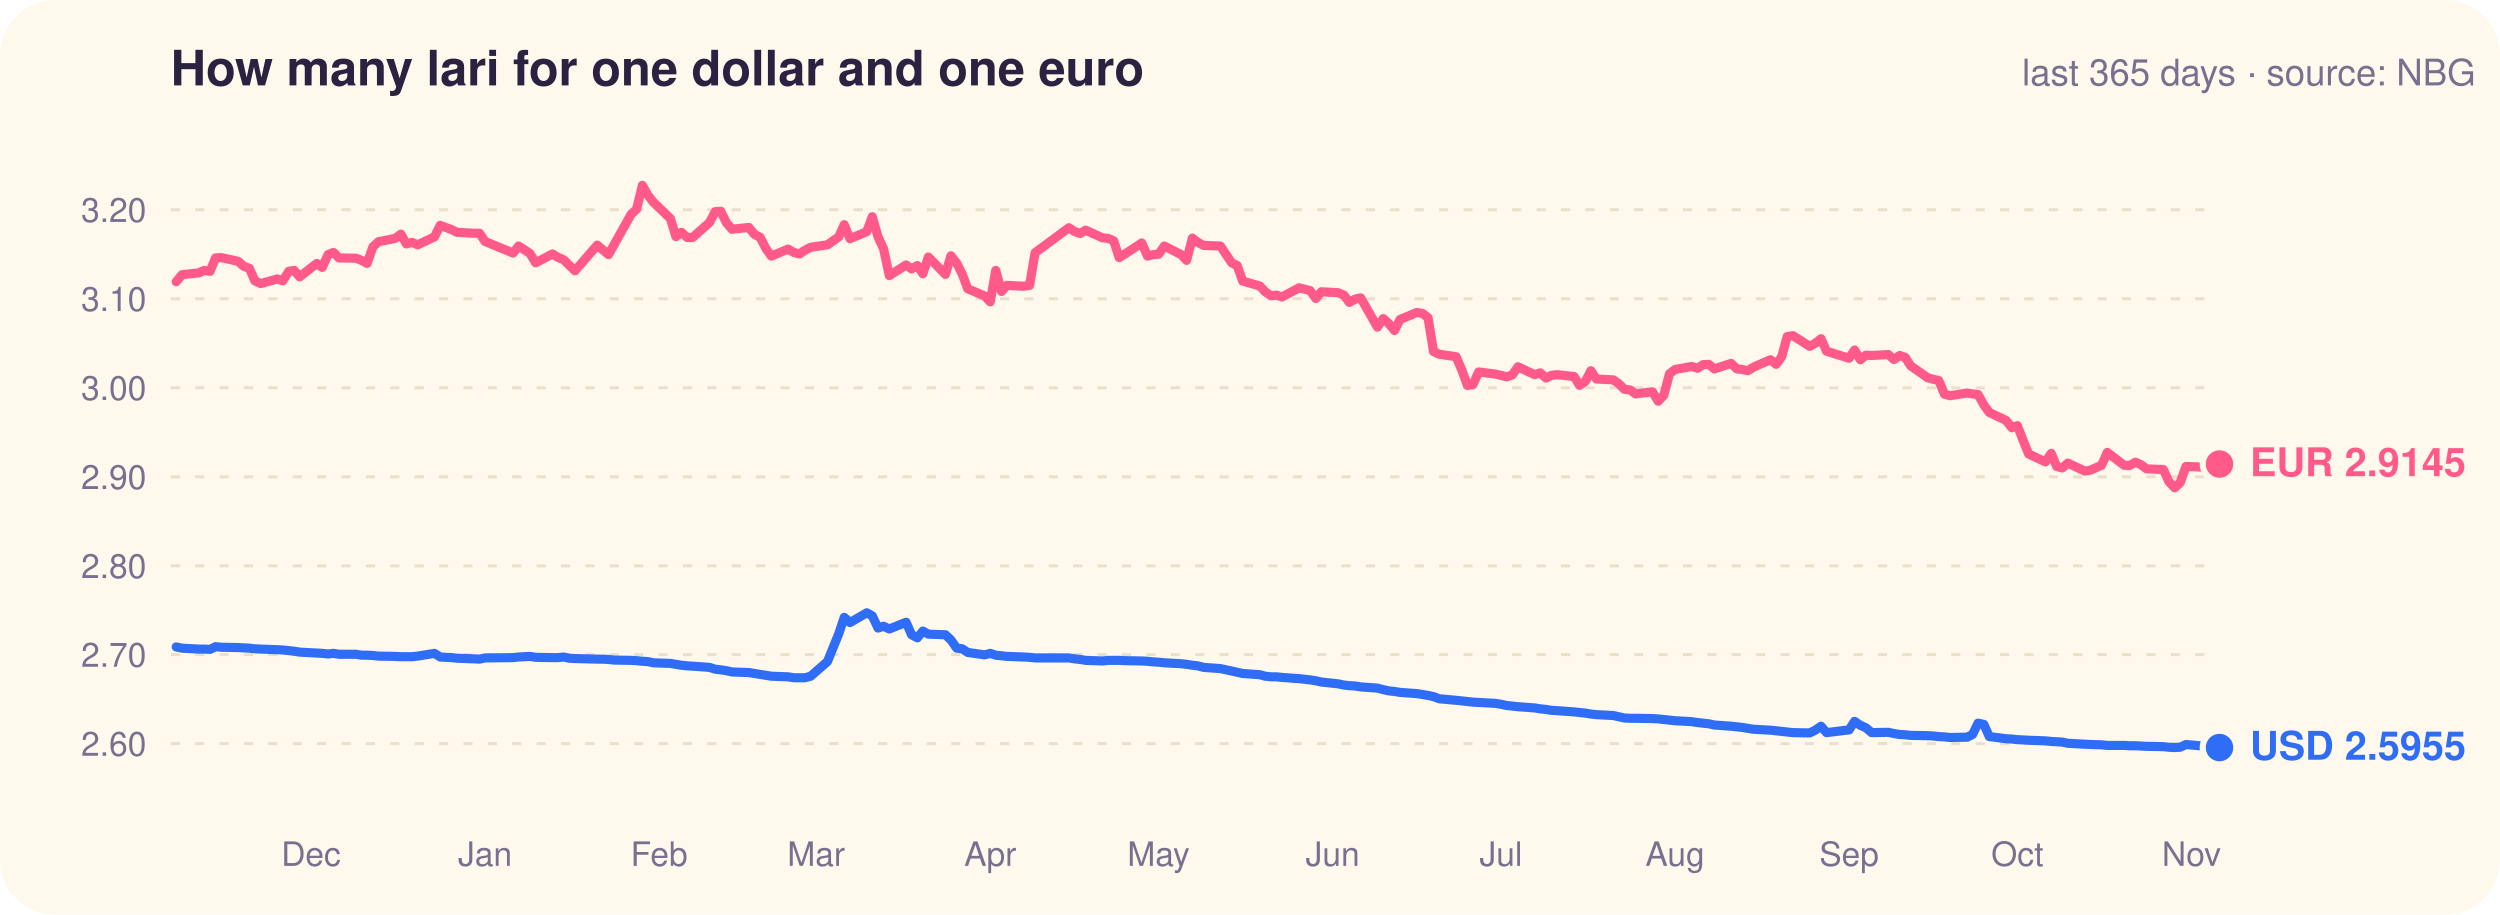
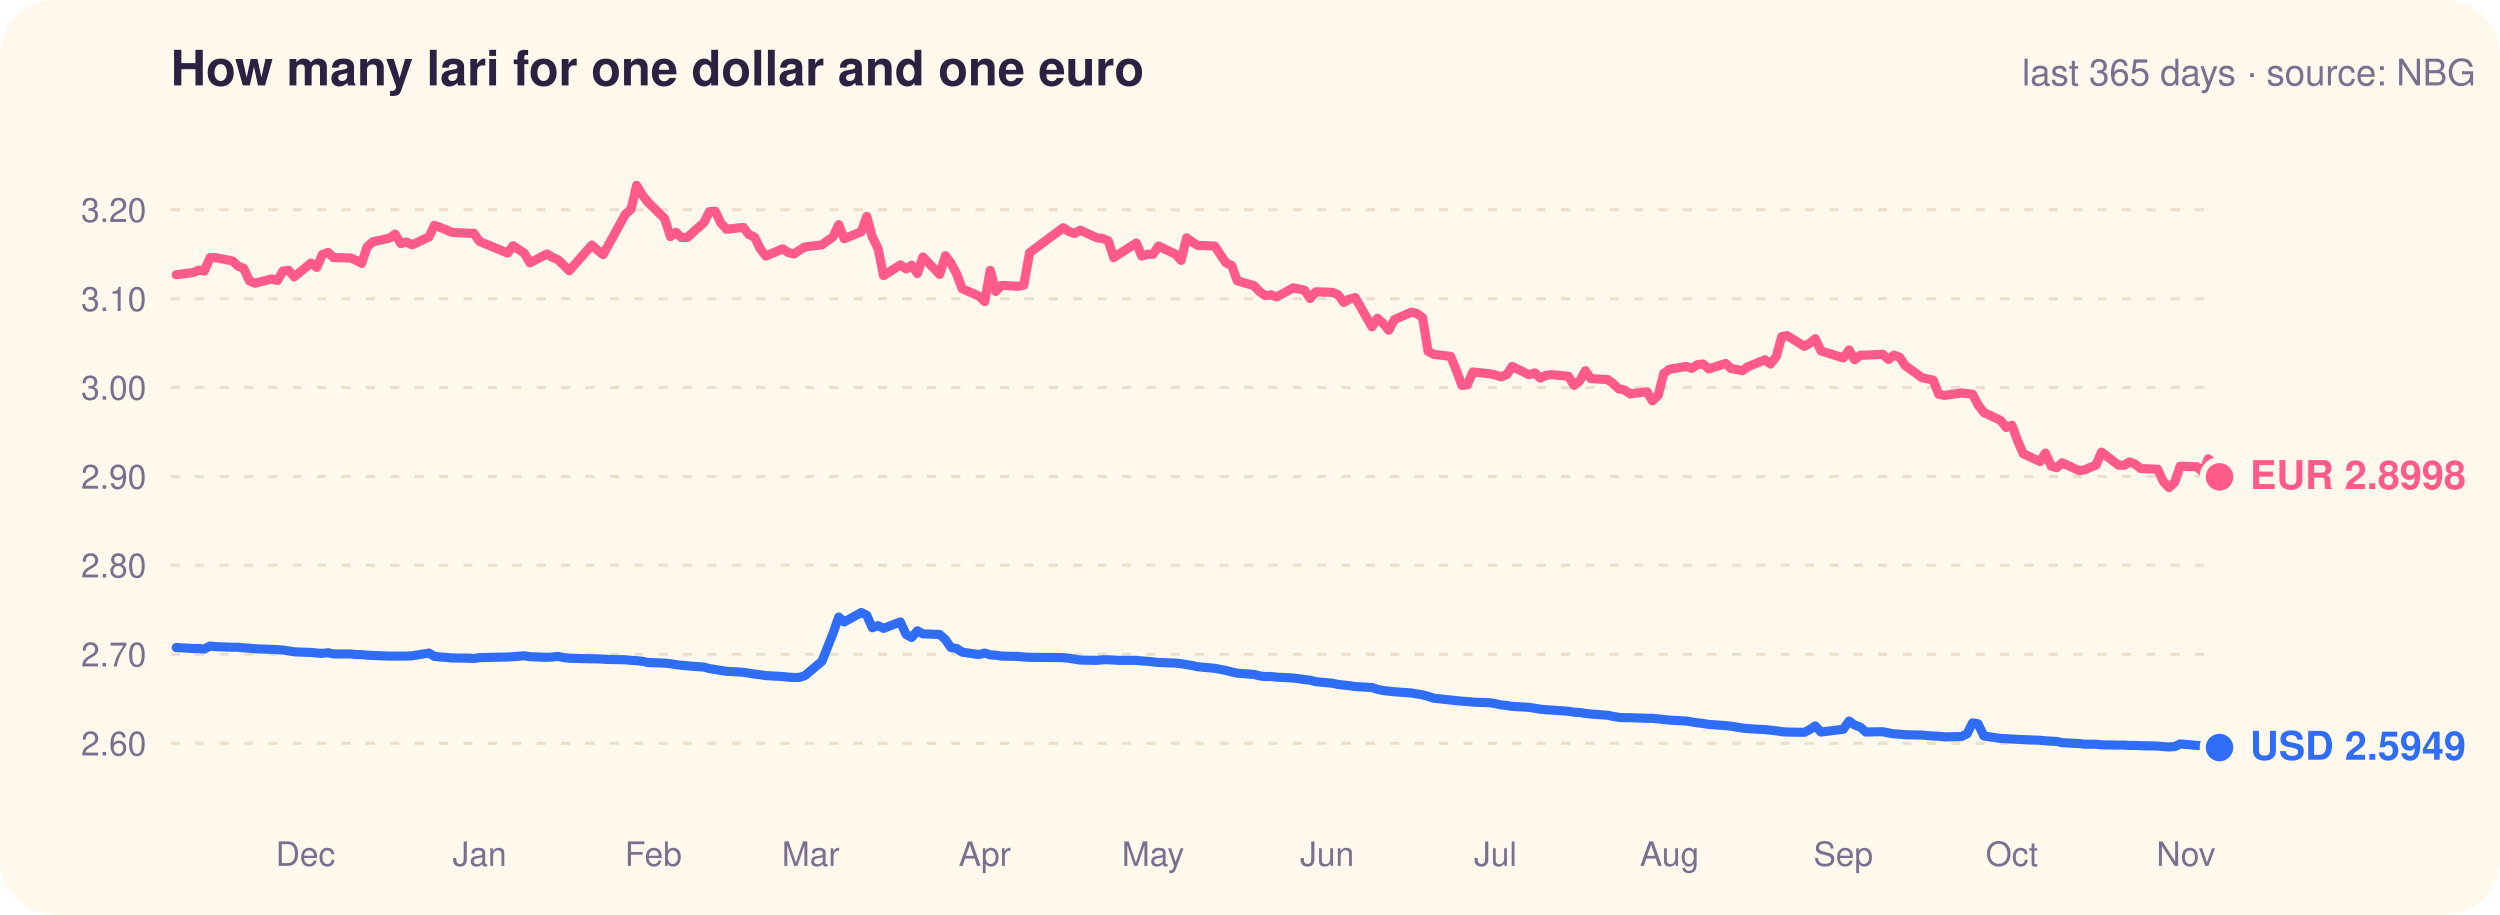
<svg xmlns="http://www.w3.org/2000/svg" viewBox="0 0 820 300" font-family="Segoe UI, Helvetica, Arial, sans-serif">
  <rect width="820" height="300" rx="18" fill="#fff8ec" />
  <text x="56" y="28" font-size="16" font-weight="700" fill="#2b2140">How many lari for one dollar and one euro</text>
  <text x="812" y="28" font-size="12" fill="#7a6f8f" text-anchor="end">last 365 days · source: NBG</text>
-   <line x1="56" x2="728" y1="243.9" y2="243.9" stroke="#eadfcc" stroke-dasharray="3 5" />
-   <text x="48" y="247.9" font-size="11" fill="#7a6f8f" text-anchor="end">2.60</text>
-   <line x1="56" x2="728" y1="214.7" y2="214.7" stroke="#eadfcc" stroke-dasharray="3 5" />
-   <text x="48" y="218.7" font-size="11" fill="#7a6f8f" text-anchor="end">2.70</text>
-   <line x1="56" x2="728" y1="185.6" y2="185.6" stroke="#eadfcc" stroke-dasharray="3 5" />
-   <text x="48" y="189.6" font-size="11" fill="#7a6f8f" text-anchor="end">2.80</text>
-   <line x1="56" x2="728" y1="156.4" y2="156.4" stroke="#eadfcc" stroke-dasharray="3 5" />
-   <text x="48" y="160.4" font-size="11" fill="#7a6f8f" text-anchor="end">2.90</text>
-   <line x1="56" x2="728" y1="127.2" y2="127.2" stroke="#eadfcc" stroke-dasharray="3 5" />
-   <text x="48" y="131.2" font-size="11" fill="#7a6f8f" text-anchor="end">3.00</text>
+   <line x1="56" x2="728" y1="243.8" y2="243.8" stroke="#eadfcc" stroke-dasharray="3 5" />
+   <text x="48" y="247.8" font-size="11" fill="#7a6f8f" text-anchor="end">2.60</text>
+   <line x1="56" x2="728" y1="214.6" y2="214.6" stroke="#eadfcc" stroke-dasharray="3 5" />
+   <text x="48" y="218.6" font-size="11" fill="#7a6f8f" text-anchor="end">2.70</text>
+   <line x1="56" x2="728" y1="185.4" y2="185.4" stroke="#eadfcc" stroke-dasharray="3 5" />
+   <text x="48" y="189.4" font-size="11" fill="#7a6f8f" text-anchor="end">2.80</text>
+   <line x1="56" x2="728" y1="156.3" y2="156.3" stroke="#eadfcc" stroke-dasharray="3 5" />
+   <text x="48" y="160.3" font-size="11" fill="#7a6f8f" text-anchor="end">2.90</text>
+   <line x1="56" x2="728" y1="127.1" y2="127.1" stroke="#eadfcc" stroke-dasharray="3 5" />
+   <text x="48" y="131.1" font-size="11" fill="#7a6f8f" text-anchor="end">3.00</text>
  <line x1="56" x2="728" y1="98.0" y2="98.0" stroke="#eadfcc" stroke-dasharray="3 5" />
  <text x="48" y="102.0" font-size="11" fill="#7a6f8f" text-anchor="end">3.10</text>
  <line x1="56" x2="728" y1="68.8" y2="68.8" stroke="#eadfcc" stroke-dasharray="3 5" />
  <text x="48" y="72.8" font-size="11" fill="#7a6f8f" text-anchor="end">3.20</text>
-   <text x="102.0" y="284" font-size="11" fill="#7a6f8f" text-anchor="middle">Dec</text>
-   <text x="159.1" y="284" font-size="11" fill="#7a6f8f" text-anchor="middle">Jan</text>
-   <text x="216.2" y="284" font-size="11" fill="#7a6f8f" text-anchor="middle">Feb</text>
-   <text x="267.7" y="284" font-size="11" fill="#7a6f8f" text-anchor="middle">Mar</text>
-   <text x="324.8" y="284" font-size="11" fill="#7a6f8f" text-anchor="middle">Apr</text>
-   <text x="380.0" y="284" font-size="11" fill="#7a6f8f" text-anchor="middle">May</text>
-   <text x="437.1" y="284" font-size="11" fill="#7a6f8f" text-anchor="middle">Jun</text>
-   <text x="492.3" y="284" font-size="11" fill="#7a6f8f" text-anchor="middle">Jul</text>
-   <text x="549.4" y="284" font-size="11" fill="#7a6f8f" text-anchor="middle">Aug</text>
-   <text x="606.5" y="284" font-size="11" fill="#7a6f8f" text-anchor="middle">Sep</text>
-   <text x="661.7" y="284" font-size="11" fill="#7a6f8f" text-anchor="middle">Oct</text>
-   <text x="718.8" y="284" font-size="11" fill="#7a6f8f" text-anchor="middle">Nov</text>
-   <path d="M57.8,212.2 L59.7,212.6 L65.2,212.9 L67.0,212.9 L68.9,213.0 L70.7,212.1 L72.6,212.3 L78.1,212.4 L79.9,212.5 L81.8,212.6 L83.6,212.8 L85.5,212.9 L91.0,213.1 L92.8,213.2 L94.7,213.4 L96.5,213.6 L98.3,213.9 L103.9,214.2 L105.7,214.3 L107.6,214.5 L109.4,214.3 L111.2,214.6 L116.8,214.6 L118.6,214.9 L120.4,214.9 L122.3,215.0 L124.1,215.2 L129.6,215.3 L131.5,215.4 L133.3,215.4 L135.2,215.4 L137.0,215.2 L142.5,214.3 L144.4,215.5 L146.2,215.6 L148.1,215.7 L149.9,215.9 L155.4,216.1 L157.3,216.2 L159.1,215.8 L168.3,215.7 L170.1,215.5 L173.8,215.3 L175.7,215.6 L181.2,215.7 L183.0,215.7 L184.9,215.5 L186.7,215.9 L188.6,216.0 L195.9,216.2 L197.8,216.2 L199.6,216.3 L201.4,216.5 L207.0,216.6 L208.8,216.7 L210.7,216.9 L212.5,217.0 L214.3,217.4 L219.9,217.6 L221.7,217.9 L223.5,218.2 L225.4,218.4 L227.2,218.5 L232.7,218.9 L234.6,219.5 L236.4,219.7 L238.3,220.0 L240.1,220.4 L245.6,220.6 L247.5,220.9 L249.3,221.2 L251.2,221.5 L253.0,221.8 L258.5,222.0 L260.4,222.3 L262.2,222.3 L264.0,222.3 L265.9,221.8 L271.4,217.0 L275.1,207.9 L276.9,202.5 L278.8,204.2 L284.3,201.0 L286.1,202.0 L288.0,206.0 L289.8,205.4 L291.7,206.3 L297.2,204.1 L299.0,208.2 L300.9,209.2 L302.7,207.0 L304.5,208.0 L310.1,208.2 L311.9,209.9 L313.8,212.6 L315.6,212.8 L317.4,214.0 L323.0,214.8 L324.8,214.3 L326.6,214.9 L328.5,215.1 L330.3,215.3 L335.8,215.5 L337.7,215.6 L339.5,215.8 L350.6,215.8 L352.4,216.1 L354.3,216.3 L356.1,216.6 L361.6,216.8 L363.5,216.6 L365.3,216.6 L367.1,216.6 L369.0,216.7 L374.5,216.8 L376.4,216.9 L378.2,217.1 L380.0,217.2 L381.9,217.4 L387.4,217.7 L389.2,217.9 L391.1,218.2 L392.9,218.4 L394.8,218.9 L400.3,219.3 L404.0,220.1 L405.8,220.5 L407.6,220.9 L413.2,221.3 L415.0,221.8 L416.9,222.0 L418.7,222.0 L420.5,222.2 L426.1,222.6 L429.7,223.0 L431.6,223.3 L433.4,223.7 L438.9,224.3 L440.8,224.7 L442.6,224.9 L444.5,225.0 L446.3,225.3 L451.8,225.7 L453.7,226.2 L455.5,226.6 L457.4,226.8 L459.2,227.1 L464.7,227.5 L466.6,227.8 L468.4,228.1 L470.2,228.5 L472.1,229.2 L477.6,229.7 L479.5,229.9 L481.3,230.1 L483.1,230.3 L485.0,230.4 L490.5,230.7 L492.3,231.0 L494.2,231.4 L496.0,231.6 L497.9,231.8 L503.4,232.2 L505.2,232.5 L507.1,232.7 L508.9,233.0 L510.8,233.1 L516.3,233.5 L518.1,233.7 L520.0,233.9 L521.8,234.2 L523.6,234.4 L529.2,234.7 L531.0,235.1 L532.8,235.5 L534.7,235.6 L536.5,235.6 L542.0,235.7 L543.9,235.8 L545.7,236.0 L547.6,236.2 L549.4,236.4 L554.9,236.7 L556.8,237.0 L558.6,237.2 L560.5,237.4 L562.3,237.8 L567.8,238.2 L569.7,238.4 L571.5,238.6 L573.3,238.9 L575.2,239.2 L580.7,239.5 L582.6,239.7 L584.4,239.9 L586.2,240.1 L588.1,240.3 L593.6,240.4 L595.4,239.5 L597.3,238.2 L599.1,240.3 L606.5,239.4 L608.3,236.6 L610.2,237.9 L612.0,238.7 L613.9,240.3 L619.4,240.2 L621.2,240.6 L623.1,240.9 L624.9,241.0 L626.7,241.2 L632.3,241.3 L634.1,241.4 L635.9,241.6 L637.8,241.7 L639.6,241.9 L645.2,241.8 L647.0,240.9 L648.8,237.2 L650.7,237.6 L652.5,241.6 L658.0,242.3 L659.9,242.4 L661.7,242.6 L663.6,242.7 L665.4,242.8 L670.9,243.0 L672.8,243.2 L674.6,243.3 L676.4,243.4 L678.3,243.8 L683.8,244.1 L685.7,244.2 L689.3,244.3 L691.2,244.5 L696.7,244.5 L698.5,244.6 L700.4,244.6 L702.2,244.7 L704.1,244.8 L709.6,244.9 L711.4,245.1 L713.3,245.2 L715.1,245.1 L717.0,244.2 L722.5,244.7 L724.3,244.8 L726.2,245.2 L728.0,245.2" fill="none" stroke="#2f6df6" stroke-width="3" stroke-linejoin="round" stroke-linecap="round" />
+   <text x="100.2" y="284" font-size="11" fill="#7a6f8f" text-anchor="middle">Dec</text>
+   <text x="157.3" y="284" font-size="11" fill="#7a6f8f" text-anchor="middle">Jan</text>
+   <text x="214.3" y="284" font-size="11" fill="#7a6f8f" text-anchor="middle">Feb</text>
+   <text x="265.9" y="284" font-size="11" fill="#7a6f8f" text-anchor="middle">Mar</text>
+   <text x="323.0" y="284" font-size="11" fill="#7a6f8f" text-anchor="middle">Apr</text>
+   <text x="378.2" y="284" font-size="11" fill="#7a6f8f" text-anchor="middle">May</text>
+   <text x="435.3" y="284" font-size="11" fill="#7a6f8f" text-anchor="middle">Jun</text>
+   <text x="490.5" y="284" font-size="11" fill="#7a6f8f" text-anchor="middle">Jul</text>
+   <text x="547.6" y="284" font-size="11" fill="#7a6f8f" text-anchor="middle">Aug</text>
+   <text x="604.6" y="284" font-size="11" fill="#7a6f8f" text-anchor="middle">Sep</text>
+   <text x="659.9" y="284" font-size="11" fill="#7a6f8f" text-anchor="middle">Oct</text>
+   <text x="717.0" y="284" font-size="11" fill="#7a6f8f" text-anchor="middle">Nov</text>
+   <path d="M57.8,212.4 L63.4,212.7 L65.2,212.7 L67.0,212.9 L68.9,211.9 L70.7,212.1 L76.3,212.3 L78.1,212.3 L79.9,212.5 L81.8,212.6 L83.6,212.8 L89.1,213.0 L91.0,213.1 L92.8,213.2 L94.7,213.5 L96.5,213.8 L102.0,214.0 L103.9,214.2 L105.7,214.3 L107.6,214.1 L109.4,214.5 L114.9,214.5 L116.8,214.7 L118.6,214.7 L120.4,214.9 L122.3,215.0 L127.8,215.2 L129.6,215.2 L131.5,215.2 L133.3,215.2 L135.2,215.1 L140.7,214.2 L142.5,215.3 L144.4,215.5 L146.2,215.6 L148.1,215.8 L153.6,215.9 L155.4,216.0 L157.3,215.7 L166.5,215.5 L168.3,215.4 L172.0,215.1 L173.8,215.4 L179.4,215.6 L181.2,215.5 L183.0,215.3 L184.9,215.7 L186.7,215.9 L194.1,216.1 L195.9,216.1 L197.8,216.2 L199.6,216.3 L205.1,216.4 L207.0,216.6 L208.8,216.7 L210.7,216.9 L212.5,217.3 L218.0,217.5 L219.9,217.7 L221.7,218.0 L223.5,218.2 L225.4,218.4 L230.9,218.8 L232.7,219.3 L234.6,219.6 L236.4,219.9 L238.3,220.2 L243.8,220.5 L245.6,220.8 L247.5,221.1 L249.3,221.3 L251.2,221.6 L256.7,221.9 L258.5,222.1 L260.4,222.2 L262.2,222.2 L264.0,221.6 L269.6,216.9 L273.2,207.8 L275.1,202.4 L276.9,204.0 L282.5,200.9 L284.3,201.8 L286.1,205.9 L288.0,205.2 L289.8,206.1 L295.3,204.0 L297.2,208.1 L299.0,209.1 L300.9,206.9 L302.7,207.9 L308.2,208.1 L310.1,209.8 L311.9,212.4 L313.8,212.7 L315.6,213.9 L321.1,214.7 L323.0,214.2 L324.8,214.8 L326.6,214.9 L328.5,215.2 L334.0,215.3 L335.8,215.5 L337.7,215.6 L348.7,215.7 L350.6,215.9 L352.4,216.2 L354.3,216.5 L359.8,216.6 L361.6,216.4 L363.5,216.4 L365.3,216.5 L367.1,216.6 L372.7,216.6 L374.5,216.8 L376.4,216.9 L378.2,217.1 L380.0,217.3 L385.6,217.5 L387.4,217.7 L389.2,218.0 L391.1,218.3 L392.9,218.7 L398.4,219.2 L402.1,219.9 L404.0,220.4 L405.8,220.8 L411.3,221.2 L413.2,221.7 L415.0,221.9 L416.9,221.9 L418.7,222.1 L424.2,222.4 L427.9,222.9 L429.7,223.1 L431.6,223.6 L437.1,224.1 L438.9,224.5 L440.8,224.7 L442.6,224.9 L444.5,225.2 L450.0,225.5 L451.8,226.1 L453.7,226.5 L455.5,226.7 L457.4,226.9 L462.9,227.3 L464.7,227.6 L466.6,227.9 L468.4,228.4 L470.2,229.0 L475.8,229.6 L477.6,229.8 L479.5,230.0 L481.3,230.1 L483.1,230.3 L488.7,230.5 L490.5,230.8 L492.3,231.2 L494.2,231.4 L496.0,231.7 L501.5,232.0 L503.4,232.3 L505.2,232.6 L507.1,232.8 L508.9,232.9 L514.4,233.3 L516.3,233.6 L518.1,233.7 L520.0,234.0 L521.8,234.2 L527.3,234.6 L529.2,235.0 L531.0,235.3 L532.8,235.4 L534.7,235.4 L540.2,235.6 L542.0,235.6 L543.9,235.8 L545.7,236.0 L547.6,236.2 L553.1,236.5 L554.9,236.8 L556.8,237.1 L558.6,237.3 L560.5,237.6 L566.0,238.0 L567.8,238.2 L569.7,238.5 L571.5,238.8 L573.3,239.0 L578.9,239.3 L580.7,239.5 L582.6,239.7 L584.4,240.0 L586.2,240.1 L591.8,240.2 L593.6,239.3 L595.4,238.1 L597.3,240.1 L604.6,239.2 L606.5,236.5 L608.3,237.8 L610.2,238.5 L612.0,240.1 L617.5,240.0 L619.4,240.4 L621.2,240.7 L623.1,240.8 L624.9,241.0 L630.4,241.1 L632.3,241.3 L634.1,241.4 L635.9,241.5 L637.8,241.7 L643.3,241.6 L645.2,240.7 L647.0,237.1 L648.8,237.4 L650.7,241.4 L656.2,242.2 L658.0,242.3 L659.9,242.4 L661.7,242.5 L663.6,242.6 L669.1,242.8 L670.9,243.0 L672.8,243.1 L674.6,243.2 L676.4,243.6 L682.0,243.9 L683.8,244.1 L687.5,244.1 L689.3,244.3 L694.9,244.4 L696.7,244.4 L698.5,244.5 L700.4,244.5 L702.2,244.6 L707.7,244.7 L709.6,244.9 L711.4,245.0 L713.3,244.9 L715.1,244.0 L720.6,244.5 L722.5,244.6 L724.3,245.0 L726.2,245.1 L728.0,245.2" fill="none" stroke="#2f6df6" stroke-width="3" stroke-linejoin="round" stroke-linecap="round" />
  <circle cx="728.0" cy="245.2" r="5.5" fill="#2f6df6" stroke="#fff8ec" stroke-width="2" />
-   <text x="738.0" y="249.2" font-size="13" font-weight="700" fill="#2f6df6">USD 2.5955</text>
-   <path d="M57.8,92.4 L59.7,90.1 L65.2,89.5 L67.0,88.7 L68.9,89.0 L70.7,84.6 L72.6,84.5 L78.1,85.7 L79.9,87.3 L81.8,88.0 L83.6,92.1 L85.5,93.0 L91.0,91.5 L92.8,92.1 L94.7,89.0 L96.5,88.7 L98.3,90.8 L103.9,86.4 L105.7,87.7 L107.6,83.5 L109.4,82.8 L111.2,84.6 L116.8,84.7 L118.6,85.4 L120.4,86.4 L122.3,81.0 L124.1,79.3 L129.6,78.2 L131.5,76.8 L133.3,80.0 L135.2,79.5 L137.0,80.3 L142.5,77.7 L144.4,73.9 L146.2,74.6 L148.1,75.3 L149.9,76.2 L155.4,76.5 L157.3,76.5 L159.1,79.2 L168.3,83.0 L170.1,80.7 L173.8,83.1 L175.7,86.2 L181.2,83.3 L183.0,84.4 L184.9,85.2 L186.7,87.0 L188.6,88.8 L195.9,80.4 L197.8,82.0 L199.6,83.5 L201.4,80.3 L207.0,70.3 L208.8,68.6 L210.7,60.8 L212.5,64.0 L214.3,66.3 L219.9,71.7 L221.7,77.6 L223.5,76.2 L225.4,77.9 L227.2,77.9 L232.7,73.0 L234.6,69.4 L236.4,69.3 L238.3,73.1 L240.1,75.2 L245.6,74.6 L247.5,76.9 L249.3,77.8 L251.2,81.5 L253.0,84.0 L258.5,81.7 L260.4,82.8 L262.2,83.3 L264.0,82.1 L265.9,81.1 L271.4,80.3 L275.1,77.7 L276.9,73.7 L278.8,78.3 L284.3,76.0 L286.1,71.1 L288.0,77.7 L289.8,81.6 L291.7,90.4 L297.2,86.9 L299.0,88.2 L300.9,87.1 L302.7,89.8 L304.5,84.3 L310.1,90.0 L311.9,83.9 L313.8,86.3 L315.6,89.9 L317.4,94.7 L323.0,97.1 L324.8,99.0 L326.6,88.7 L328.5,95.6 L330.3,93.6 L335.8,93.9 L337.7,93.6 L339.5,82.9 L350.6,74.7 L352.4,75.9 L354.3,76.6 L356.1,75.5 L361.6,78.0 L363.5,78.2 L365.3,79.0 L367.1,84.5 L369.0,83.3 L374.5,79.7 L376.4,84.0 L378.2,83.5 L380.0,83.4 L381.9,80.7 L387.4,83.5 L389.2,85.4 L391.1,78.1 L392.9,79.5 L394.8,80.5 L400.3,80.7 L404.0,86.2 L405.8,87.1 L407.6,92.2 L413.2,93.8 L415.0,95.7 L416.9,97.0 L418.7,96.8 L420.5,97.4 L426.1,94.4 L429.7,95.3 L431.6,97.9 L433.4,95.7 L438.9,96.0 L440.8,96.8 L442.6,99.2 L444.5,98.1 L446.3,97.7 L451.8,107.3 L453.7,104.5 L455.5,106.1 L457.4,108.4 L459.2,104.8 L464.7,102.5 L466.6,102.8 L468.4,104.2 L470.2,115.3 L472.1,116.2 L477.6,117.0 L479.5,121.4 L481.3,126.4 L483.1,126.2 L485.0,122.0 L490.5,122.7 L492.3,123.1 L494.2,123.6 L496.0,123.0 L497.9,120.3 L503.4,122.9 L505.2,122.3 L507.1,124.0 L508.9,123.1 L510.8,122.9 L516.3,123.5 L518.1,126.4 L520.0,125.1 L521.8,121.6 L523.6,124.3 L529.2,124.6 L531.0,125.9 L532.8,127.7 L534.7,127.9 L536.5,129.2 L542.0,128.5 L543.9,131.6 L545.7,129.7 L547.6,122.6 L549.4,121.2 L554.9,120.2 L556.8,120.8 L558.6,119.6 L560.5,119.5 L562.3,121.0 L567.8,119.2 L569.7,121.0 L571.5,121.2 L573.3,121.6 L575.2,120.4 L580.7,118.0 L582.6,119.5 L584.4,117.0 L586.2,110.4 L588.1,110.1 L593.6,113.6 L595.4,112.6 L597.3,111.1 L599.1,115.2 L606.5,117.5 L608.3,114.8 L610.2,118.0 L612.0,116.5 L613.9,116.6 L619.4,116.3 L621.2,117.9 L623.1,116.6 L624.9,117.2 L626.7,120.0 L632.3,123.9 L634.1,124.4 L635.9,124.8 L637.8,129.3 L639.6,129.8 L645.2,128.9 L647.0,129.2 L648.8,129.4 L650.7,132.8 L652.5,135.3 L658.0,137.9 L659.9,140.3 L661.7,139.6 L663.6,144.5 L665.4,148.9 L670.9,151.5 L672.8,148.7 L674.6,153.0 L676.4,153.5 L678.3,151.9 L683.8,154.5 L685.7,154.2 L689.3,152.6 L691.2,148.4 L696.7,152.6 L698.5,152.7 L700.4,151.6 L702.2,152.4 L704.1,153.8 L709.6,154.0 L711.4,158.0 L713.3,160.0 L715.1,158.3 L717.0,153.0 L722.5,153.2 L724.3,155.0 L726.2,150.6 L728.0,152.2" fill="none" stroke="#ff5a8a" stroke-width="3" stroke-linejoin="round" stroke-linecap="round" />
-   <circle cx="728.0" cy="152.2" r="5.5" fill="#ff5a8a" stroke="#fff8ec" stroke-width="2" />
-   <text x="738.0" y="156.2" font-size="13" font-weight="700" fill="#ff5a8a">EUR 2.9145</text>
+   <text x="738.0" y="249.2" font-size="13" font-weight="700" fill="#2f6df6">USD 2.5949</text>
+   <path d="M57.8,90.1 L63.4,89.4 L65.2,88.6 L67.0,88.9 L68.9,84.5 L70.7,84.5 L76.3,85.6 L78.1,87.3 L79.9,88.0 L81.8,92.1 L83.6,92.9 L89.1,91.5 L91.0,92.0 L92.8,88.9 L94.7,88.7 L96.5,90.8 L102.0,86.3 L103.9,87.7 L105.7,83.5 L107.6,82.8 L109.4,84.5 L114.9,84.6 L116.8,85.4 L118.6,86.4 L120.4,81.0 L122.3,79.3 L127.8,78.1 L129.6,76.8 L131.5,79.9 L133.3,79.4 L135.2,80.3 L140.7,77.7 L142.5,73.9 L144.4,74.6 L146.2,75.3 L148.1,76.2 L153.6,76.5 L155.4,76.5 L157.3,79.2 L166.5,83.0 L168.3,80.6 L172.0,83.1 L173.8,86.2 L179.4,83.3 L181.2,84.4 L183.0,85.2 L184.9,87.0 L186.7,88.8 L194.1,80.4 L195.9,82.0 L197.8,83.5 L199.6,80.3 L205.1,70.3 L207.0,68.6 L208.8,60.8 L210.7,64.0 L212.5,66.3 L218.0,71.7 L219.9,77.6 L221.7,76.2 L223.5,77.9 L225.4,77.9 L230.9,73.0 L232.7,69.4 L234.6,69.3 L236.4,73.1 L238.3,75.2 L243.8,74.6 L245.6,76.9 L247.5,77.8 L249.3,81.5 L251.2,84.0 L256.7,81.6 L258.5,82.8 L260.4,83.3 L262.2,82.1 L264.0,81.0 L269.6,80.3 L273.2,77.7 L275.1,73.7 L276.9,78.3 L282.5,76.0 L284.3,71.0 L286.1,77.7 L288.0,81.5 L289.8,90.4 L295.3,86.9 L297.2,88.2 L299.0,87.0 L300.9,89.7 L302.7,84.3 L308.2,90.0 L310.1,83.9 L311.9,86.3 L313.8,89.9 L315.6,94.7 L321.1,97.1 L323.0,98.9 L324.8,88.7 L326.6,95.6 L328.5,93.6 L334.0,93.9 L335.8,93.5 L337.7,82.9 L348.7,74.7 L350.6,75.9 L352.4,76.6 L354.3,75.5 L359.8,78.0 L361.6,78.2 L363.5,79.0 L365.3,84.5 L367.1,83.3 L372.7,79.7 L374.5,84.0 L376.4,83.4 L378.2,83.4 L380.0,80.7 L385.6,83.4 L387.4,85.4 L389.2,78.0 L391.1,79.4 L392.9,80.5 L398.4,80.7 L402.1,86.2 L404.0,87.1 L405.8,92.1 L411.3,93.7 L413.2,95.7 L415.0,97.0 L416.9,96.7 L418.7,97.4 L424.2,94.4 L427.9,95.2 L429.7,97.9 L431.6,95.7 L437.1,95.9 L438.9,96.7 L440.8,99.2 L442.6,98.1 L444.5,97.6 L450.0,107.2 L451.8,104.4 L453.7,106.1 L455.5,108.3 L457.4,104.8 L462.9,102.4 L464.7,102.8 L466.6,104.2 L468.4,115.2 L470.2,116.2 L475.8,116.9 L477.6,121.3 L479.5,126.4 L481.3,126.2 L483.1,122.0 L488.7,122.6 L490.5,123.0 L492.3,123.6 L494.2,122.9 L496.0,120.2 L501.5,122.9 L503.4,122.3 L505.2,124.0 L507.1,123.1 L508.9,122.9 L514.4,123.4 L516.3,126.4 L518.1,125.0 L520.0,121.6 L521.8,124.2 L527.3,124.5 L529.2,125.9 L531.0,127.6 L532.8,127.9 L534.7,129.2 L540.2,128.5 L542.0,131.5 L543.9,129.6 L545.7,122.5 L547.6,121.1 L553.1,120.2 L554.9,120.8 L556.8,119.6 L558.6,119.4 L560.5,121.0 L566.0,119.2 L567.8,120.9 L569.7,121.2 L571.5,121.6 L573.3,120.3 L578.9,118.0 L580.7,119.4 L582.6,117.0 L584.4,110.4 L586.2,110.1 L591.8,113.6 L593.6,112.6 L595.4,111.1 L597.3,115.1 L604.6,117.4 L606.5,114.8 L608.3,118.0 L610.2,116.5 L612.0,116.5 L617.5,116.2 L619.4,117.9 L621.2,116.5 L623.1,117.2 L624.9,119.9 L630.4,123.9 L632.3,124.3 L634.1,124.7 L635.9,129.3 L637.8,129.7 L643.3,128.9 L645.2,129.1 L647.0,129.3 L648.8,132.8 L650.7,135.3 L656.2,137.9 L658.0,140.2 L659.9,139.5 L661.7,144.4 L663.6,148.8 L669.1,151.4 L670.9,148.6 L672.8,152.9 L674.6,153.4 L676.4,151.8 L682.0,154.4 L683.8,154.1 L687.5,152.5 L689.3,148.3 L694.9,152.6 L696.7,152.6 L698.5,151.5 L700.4,152.3 L702.2,153.7 L707.7,153.9 L709.6,158.0 L711.4,159.9 L713.3,158.2 L715.1,152.9 L720.6,153.1 L722.5,154.9 L724.3,150.5 L726.2,152.1 L728.0,156.4" fill="none" stroke="#ff5a8a" stroke-width="3" stroke-linejoin="round" stroke-linecap="round" />
+   <circle cx="728.0" cy="156.4" r="5.5" fill="#ff5a8a" stroke="#fff8ec" stroke-width="2" />
+   <text x="738.0" y="160.4" font-size="13" font-weight="700" fill="#ff5a8a">EUR 2.8998</text>
</svg>
